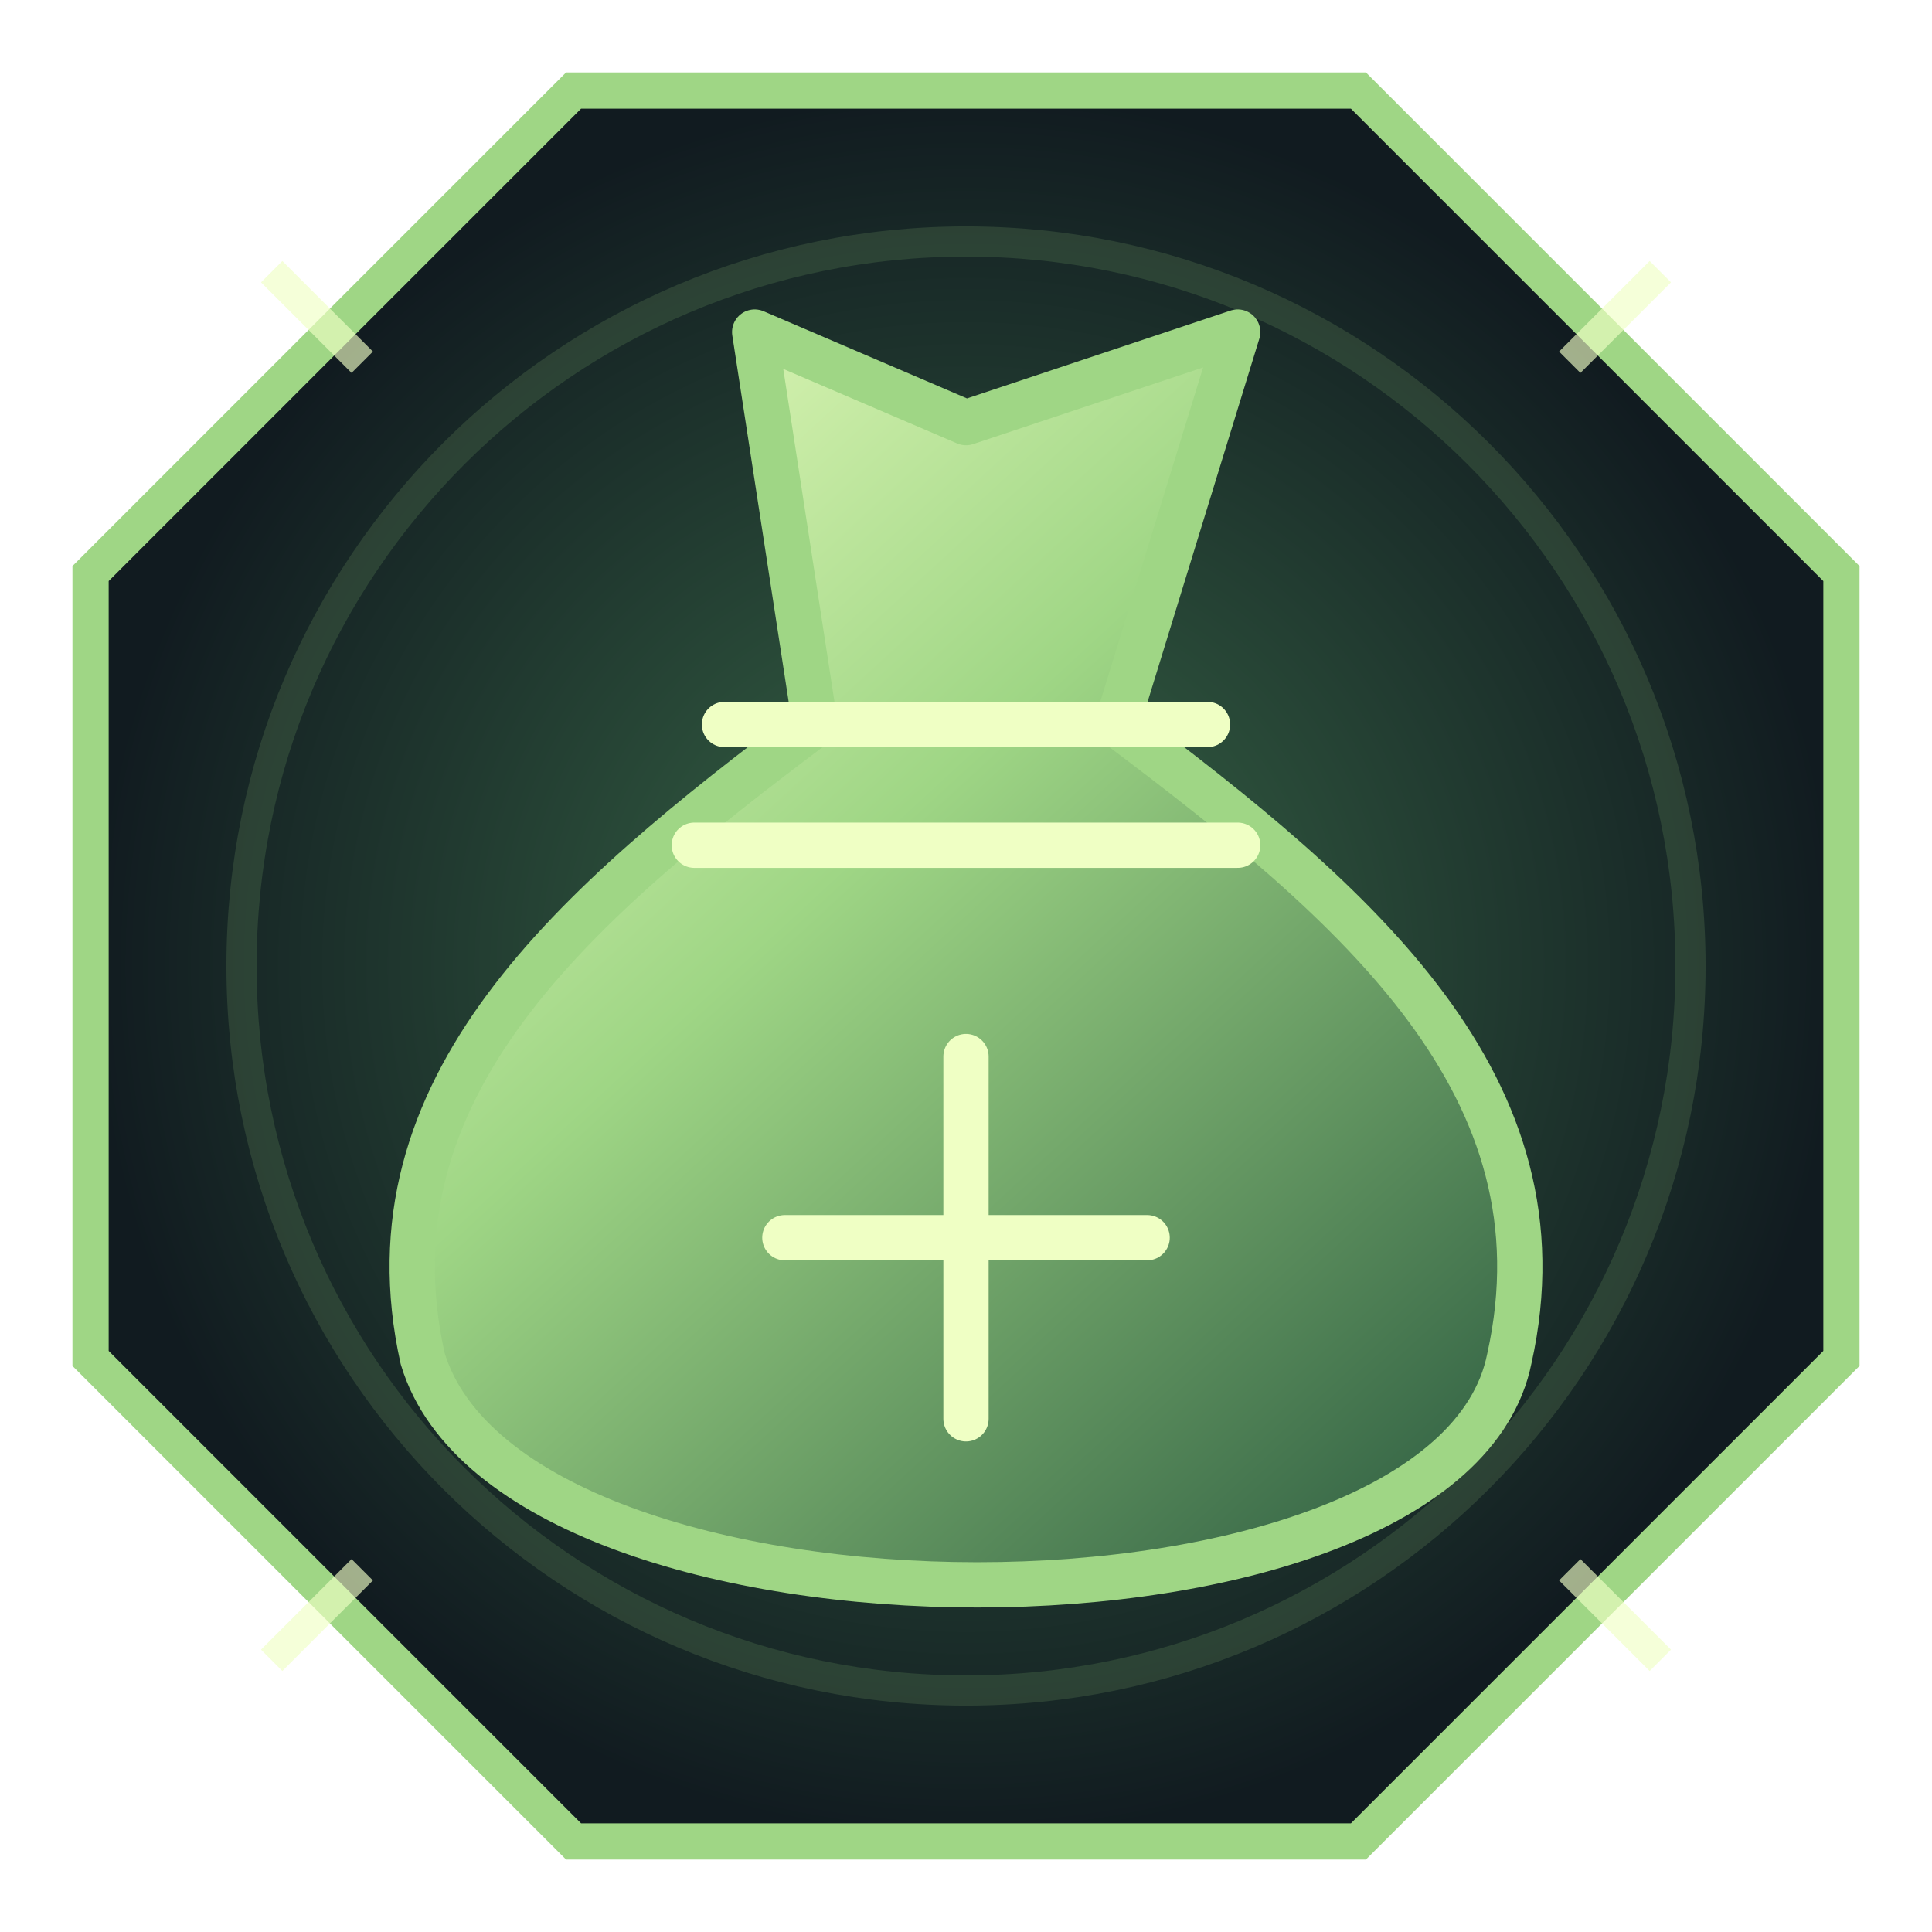
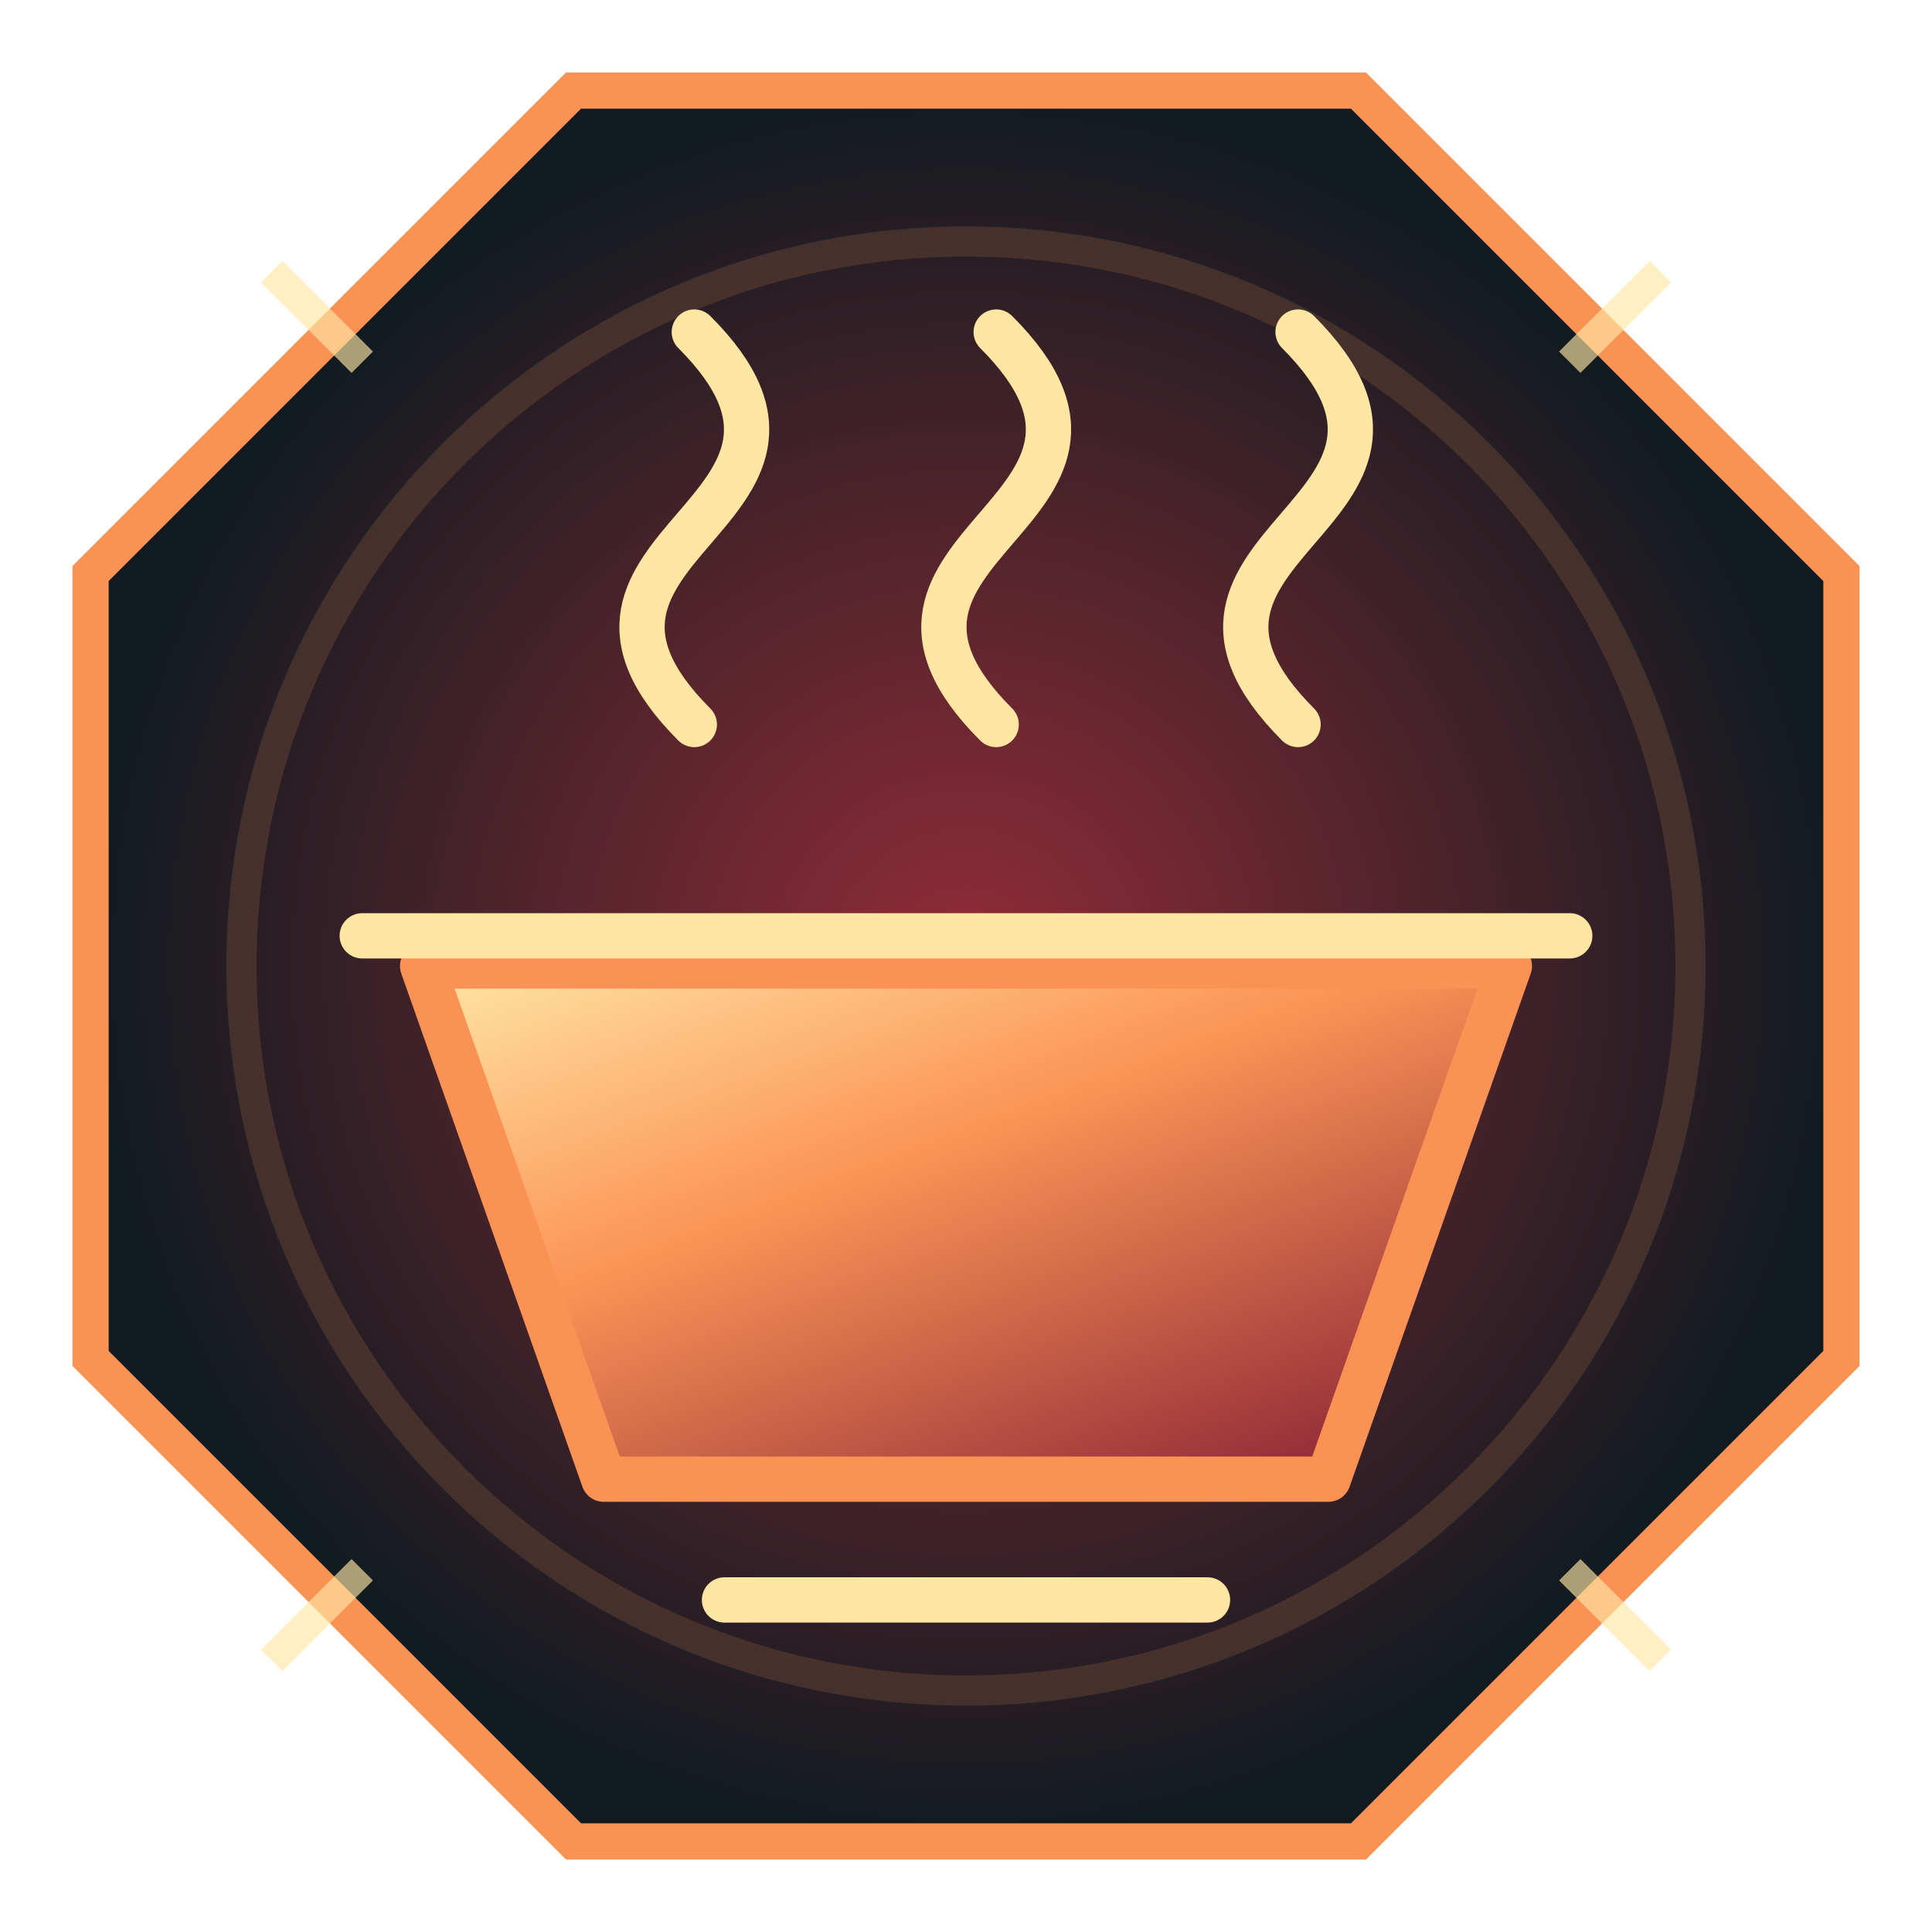
- <svg xmlns="http://www.w3.org/2000/svg" viewBox="0 0 64 64" data-motif="bag" data-palette="leaf">
+ <svg xmlns="http://www.w3.org/2000/svg" viewBox="0 0 64 64" data-motif="feast" data-palette="flame">
  <defs>
    <radialGradient id="bg">
-       <stop stop-color="#396948" />
+       <stop stop-color="#922c38" />
      <stop offset="1" stop-color="#111b20" />
    </radialGradient>
    <linearGradient id="art" x2=".8" y2="1">
-       <stop stop-color="#efffc4" />
-       <stop offset=".45" stop-color="#9fd685" />
-       <stop offset="1" stop-color="#396948" />
+       <stop stop-color="#ffe6a3" />
+       <stop offset=".45" stop-color="#fb9255" />
+       <stop offset="1" stop-color="#922c38" />
    </linearGradient>
  </defs>
-   <g fill="url(#bg)" stroke="#9fd685" stroke-width="1.2">
+   <g fill="url(#bg)" stroke="#fb9255" stroke-width="1.2">
    <path d="M19 3h26l16 16v26L45 61H19L3 45V19Z" />
  </g>
-   <circle cx="32" cy="32" r="24" fill="none" stroke="#9fd685" opacity=".15" />
-   <path d="m9 9 3 3m40 40 3 3M9 55l3-3M52 12l3-3" stroke="#efffc4" opacity=".65" />
-   <style>.shine{fill:none;stroke:#efffc4;stroke-width:1.5}</style>
-   <g fill="url(#art)" stroke="#9fd685" stroke-width="1.5" stroke-linecap="round" stroke-linejoin="round">
-     <path d="m25 11 7 3 9-3-4 13c8 6 15 12 13 21-2 10-33 10-36 0-2-9 5-15 13-21Z" />
-     <path class="shine" d="M24 24h16m-17 4h18m-9 7v12m-6-6h12" />
+   <circle cx="32" cy="32" r="24" fill="none" stroke="#fb9255" opacity=".15" />
+   <path d="m9 9 3 3m40 40 3 3M9 55l3-3M52 12l3-3" stroke="#ffe6a3" opacity=".65" />
+   <style>.shine{fill:none;stroke:#ffe6a3;stroke-width:1.5}</style>
+   <g fill="url(#art)" stroke="#fb9255" stroke-width="1.5" stroke-linecap="round" stroke-linejoin="round">
+     <path d="m14 32 6 17h24l6-17Z" />
+     <path class="shine" d="M12 31h40M23 24c-6-6 6-7 0-13m10 13c-6-6 6-7 0-13m10 13c-6-6 6-7 0-13M24 53h16" />
  </g>
</svg>
